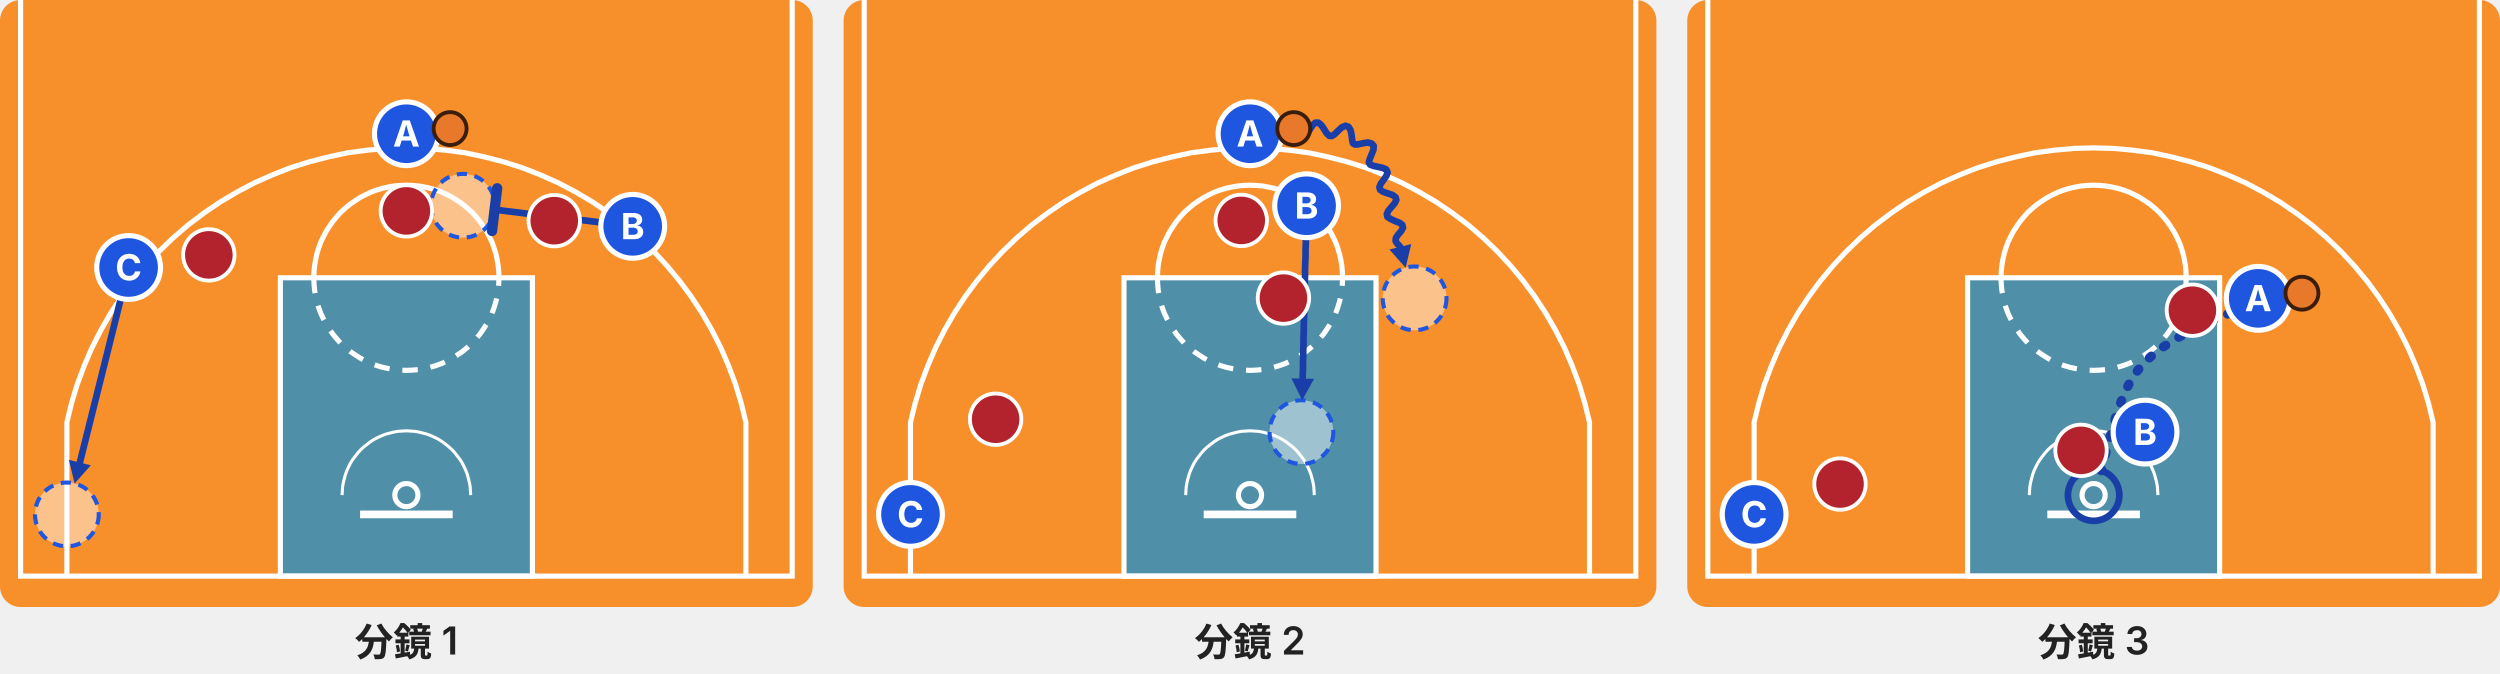
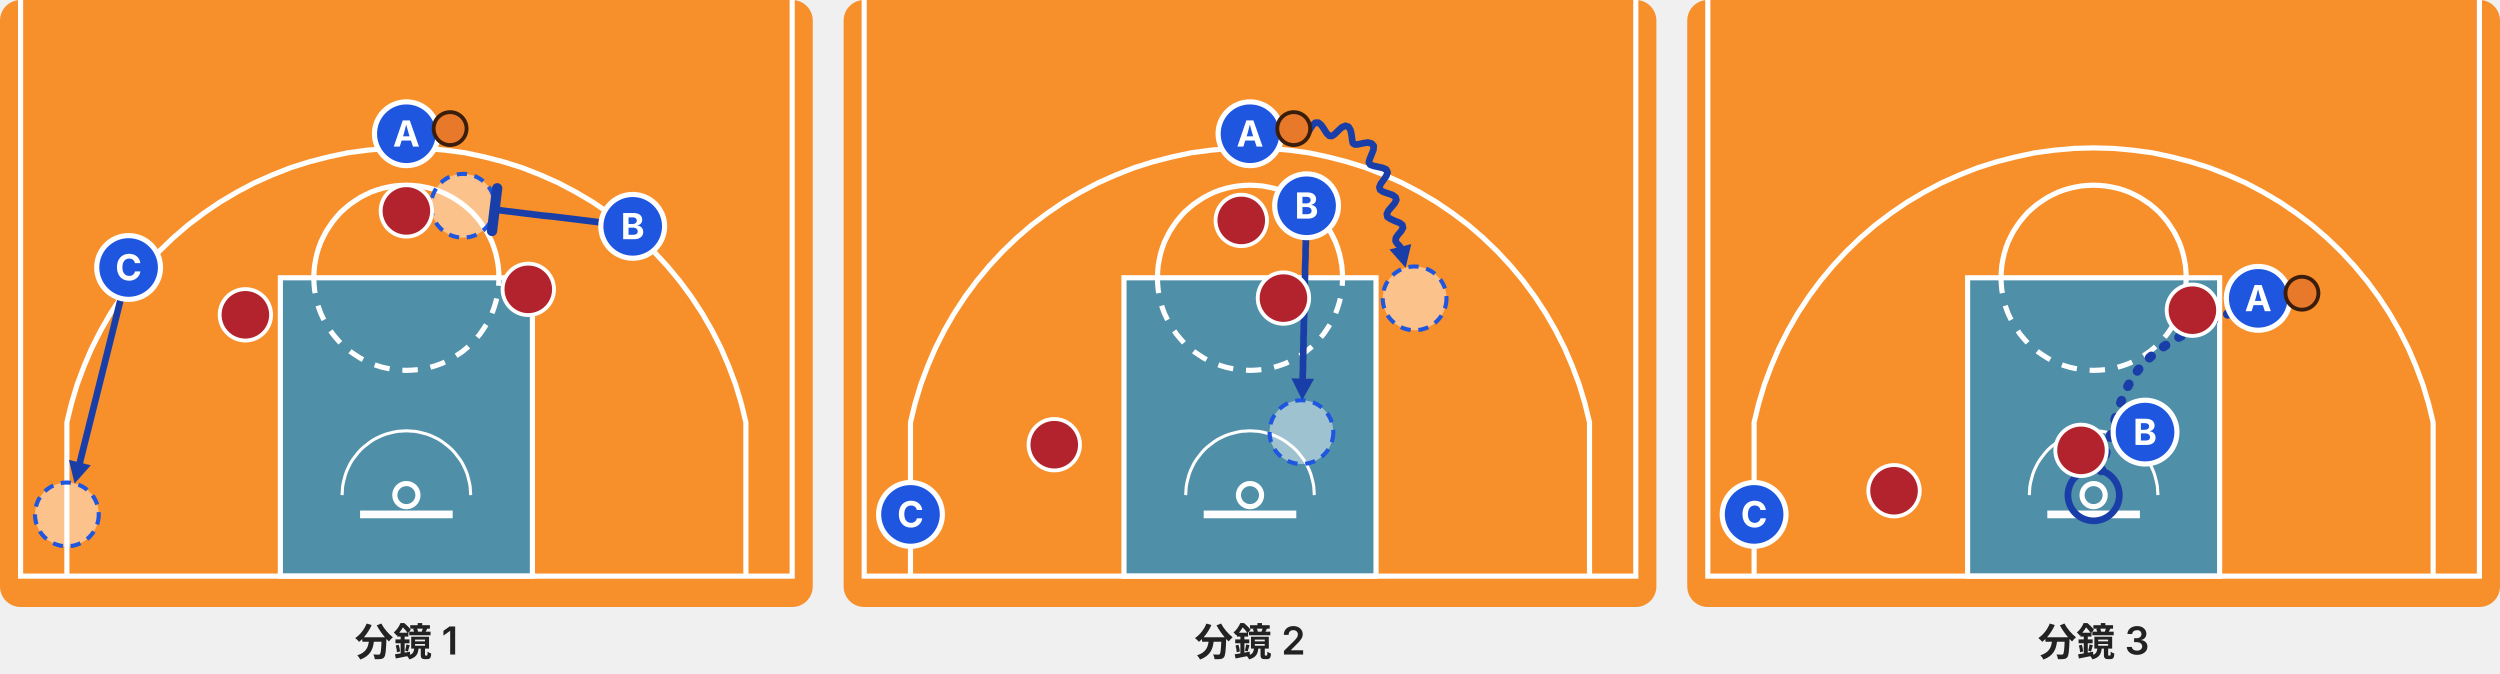
<svg xmlns="http://www.w3.org/2000/svg" viewBox="0 0 972.0 262.0" width="972.0" height="262.0" font-family="-apple-system, 'PingFang TC', 'Noto Sans TC', sans-serif">
  <g transform="translate(0,0)">
    <rect width="316.0" height="236.0" rx="8" fill="#f7902b" />
    <rect x="109.0" y="108.0" width="98.0" height="116.0" fill="#4f8fa8" stroke="#ffffff" stroke-width="2" />
    <polyline points="8.0,0.0 8.0,224.0 308.0,224.0 308.0,0.0" fill="none" stroke="#ffffff" stroke-width="2" />
    <polyline points="194.0,108.0 193.9,105.6 193.7,103.3 193.3,101.0 192.8,98.7 192.1,96.4 191.3,94.2 190.3,92.1 189.2,90.0 187.9,88.0 186.6,86.1 185.1,84.3 183.5,82.5 181.7,80.9 179.9,79.4 178.0,78.1 176.0,76.8 173.9,75.7 171.8,74.7 169.6,73.9 167.3,73.2 165.0,72.7 162.7,72.3 160.4,72.1 158.0,72.0 155.6,72.1 153.3,72.3 151.0,72.7 148.7,73.2 146.4,73.9 144.2,74.7 142.1,75.7 140.0,76.8 138.0,78.1 136.1,79.4 134.3,80.9 132.5,82.5 130.9,84.3 129.4,86.1 128.1,88.0 126.8,90.0 125.7,92.1 124.7,94.2 123.9,96.4 123.2,98.7 122.7,101.0 122.3,103.3 122.1,105.6 122.0,108.0" fill="none" stroke="#ffffff" stroke-width="2" />
    <polyline points="122.0,108.0 122.1,110.4 122.3,112.7 122.7,115.0 123.2,117.3 123.9,119.6 124.7,121.8 125.7,123.9 126.8,126.0 128.1,128.0 129.4,129.9 130.9,131.7 132.5,133.5 134.3,135.1 136.1,136.6 138.0,137.9 140.0,139.2 142.1,140.3 144.2,141.3 146.4,142.1 148.7,142.8 151.0,143.3 153.3,143.7 155.6,143.9 158.0,144.0 160.4,143.9 162.7,143.7 165.0,143.3 167.3,142.8 169.6,142.1 171.8,141.3 173.9,140.3 176.0,139.2 178.0,137.9 179.9,136.6 181.7,135.1 183.5,133.5 185.1,131.7 186.6,129.9 187.9,128.0 189.2,126.0 190.3,123.9 191.3,121.8 192.1,119.6 192.8,117.3 193.3,115.0 193.7,112.7 193.9,110.4 194.0,108.0" fill="none" stroke="#ffffff" stroke-width="2" stroke-dasharray="6 5" />
    <polyline points="290.0,224.0 290.0,164.2 288.2,156.8 286.0,149.5 283.3,142.3 280.3,135.3 276.8,128.4 273.0,121.8 268.8,115.4 264.3,109.3 259.4,103.4 254.2,97.8 248.7,92.5 242.9,87.5 236.8,82.9 230.5,78.6 223.9,74.7 217.1,71.1 210.1,68.0 203.0,65.2 195.7,62.9 188.3,61.0 180.8,59.4 173.3,58.4 165.6,57.7 158.0,57.5 150.4,57.7 142.7,58.4 135.2,59.4 127.7,61.0 120.3,62.9 113.0,65.2 105.9,68.0 98.9,71.1 92.1,74.7 85.5,78.6 79.2,82.9 73.1,87.5 67.3,92.5 61.8,97.8 56.6,103.4 51.7,109.3 47.2,115.4 43.0,121.8 39.2,128.4 35.7,135.3 32.7,142.3 30.0,149.5 27.8,156.8 26.0,164.2 26.0,224.0" fill="none" stroke="#ffffff" stroke-width="2" />
    <polyline points="183.0,192.5 182.9,190.9 182.8,189.2 182.5,187.6 182.1,186.0 181.7,184.5 181.1,182.9 180.4,181.4 179.7,180.0 178.8,178.6 177.8,177.3 176.8,176.0 175.7,174.8 174.5,173.7 173.2,172.7 171.9,171.7 170.5,170.8 169.1,170.1 167.6,169.4 166.0,168.8 164.5,168.4 162.9,168.0 161.3,167.7 159.6,167.6 158.0,167.5 156.4,167.6 154.7,167.7 153.1,168.0 151.5,168.4 150.0,168.8 148.4,169.4 146.9,170.1 145.5,170.8 144.1,171.7 142.8,172.7 141.5,173.7 140.3,174.8 139.2,176.0 138.2,177.3 137.2,178.6 136.3,180.0 135.6,181.4 134.9,182.9 134.3,184.5 133.9,186.0 133.5,187.6 133.2,189.2 133.1,190.9 133.0,192.5" fill="none" stroke="#ffffff" stroke-width="1.2" />
    <line x1="140.0" y1="200.0" x2="176.0" y2="200.0" stroke="#ffffff" stroke-width="3" />
    <circle cx="158.0" cy="192.5" r="4.5" fill="none" stroke="#ffffff" stroke-width="2" />
    <circle cx="180.0" cy="80.0" r="12.4" fill="#ffffff" fill-opacity="0.45" stroke="#1f56e0" stroke-width="1.6" stroke-dasharray="4 3" />
    <circle cx="26.0" cy="200.0" r="12.4" fill="#ffffff" fill-opacity="0.45" stroke="#1f56e0" stroke-width="1.6" stroke-dasharray="4 3" />
    <polyline points="233.7,86.5 231.3,86.2 228.9,85.9 226.4,85.6 224.0,85.3 221.6,85.0 219.1,84.7 216.7,84.4 214.2,84.1 211.8,83.9 209.3,83.6 206.9,83.3 204.4,83.0 202.0,82.7 199.6,82.4 197.1,82.1 194.7,81.8 192.3,81.5" fill="none" stroke="#1a3ea8" stroke-width="2.6" stroke-linecap="round" stroke-linejoin="round" />
    <line x1="191.3" y1="89.8" x2="193.3" y2="73.2" stroke="#1a3ea8" stroke-width="4" stroke-linecap="round" />
    <polyline points="47.0,116.0 46.4,118.4 45.8,120.8 45.2,123.2 44.6,125.6 44.0,128.0 43.4,130.4 42.8,132.8 42.2,135.2 41.6,137.6 41.0,140.0 40.4,142.4 39.8,144.8 39.2,147.2 38.6,149.6 38.0,152.0 37.4,154.4 36.8,156.8 36.2,159.2 35.6,161.6 35.0,164.0 34.4,166.4 33.8,168.8 33.2,171.2 32.6,173.6 32.0,176.0 31.4,178.4 30.8,180.8 30.7,181.4" fill="none" stroke="#1a3ea8" stroke-width="2.6" stroke-linecap="round" stroke-linejoin="round" />
    <polygon points="29.0,188.0 35.3,180.9 26.8,178.8" fill="#1a3ea8" />
    <circle cx="158.0" cy="82.0" r="10.0" fill="#b3232d" stroke="#fff" stroke-width="1.5" />
-     <circle cx="215.5" cy="85.8" r="10.0" fill="#b3232d" stroke="#fff" stroke-width="1.5" />
-     <circle cx="81.2" cy="99.1" r="10.0" fill="#b3232d" stroke="#fff" stroke-width="1.5" />
+     <circle cx="205.4" cy="112.5" r="10.0" fill="#b3232d" stroke="#fff" stroke-width="1.5" />
+     <circle cx="95.4" cy="122.4" r="10.0" fill="#b3232d" stroke="#fff" stroke-width="1.5" />
    <circle cx="158.0" cy="52.0" r="12.4" fill="#1f56e0" stroke="#fff" stroke-width="2" />
    <text x="158.0" y="57.0" font-size="14" font-weight="700" fill="#fff" text-anchor="middle">A</text>
    <circle cx="246.0" cy="88.0" r="12.4" fill="#1f56e0" stroke="#fff" stroke-width="2" />
    <text x="246.0" y="93.0" font-size="14" font-weight="700" fill="#fff" text-anchor="middle">B</text>
    <circle cx="50.0" cy="104.0" r="12.4" fill="#1f56e0" stroke="#fff" stroke-width="2" />
    <text x="50.0" y="109.0" font-size="14" font-weight="700" fill="#fff" text-anchor="middle">C</text>
    <circle cx="175.0" cy="50.0" r="6.4" fill="#e8782a" stroke="#3b1d0b" stroke-width="1.5" />
    <text x="158.0" y="255.0" font-size="15" font-weight="600" fill="#222" text-anchor="middle">分鏡 1</text>
  </g>
  <g transform="translate(328,0)">
    <rect width="316.0" height="236.0" rx="8" fill="#f7902b" />
    <rect x="109.0" y="108.0" width="98.0" height="116.0" fill="#4f8fa8" stroke="#ffffff" stroke-width="2" />
    <polyline points="8.0,0.0 8.0,224.0 308.0,224.0 308.0,0.0" fill="none" stroke="#ffffff" stroke-width="2" />
    <polyline points="194.0,108.0 193.9,105.6 193.7,103.3 193.3,101.0 192.8,98.7 192.1,96.4 191.3,94.2 190.3,92.1 189.2,90.0 187.9,88.0 186.6,86.1 185.1,84.3 183.5,82.5 181.7,80.9 179.9,79.4 178.0,78.1 176.0,76.8 173.9,75.7 171.8,74.7 169.6,73.9 167.3,73.2 165.0,72.7 162.7,72.3 160.4,72.1 158.0,72.0 155.6,72.1 153.3,72.3 151.0,72.7 148.7,73.2 146.4,73.9 144.2,74.7 142.1,75.7 140.0,76.8 138.0,78.1 136.1,79.4 134.3,80.9 132.5,82.5 130.9,84.3 129.4,86.1 128.1,88.0 126.8,90.0 125.7,92.1 124.7,94.2 123.9,96.4 123.2,98.7 122.7,101.0 122.3,103.3 122.1,105.6 122.0,108.0" fill="none" stroke="#ffffff" stroke-width="2" />
    <polyline points="122.0,108.0 122.1,110.4 122.3,112.7 122.7,115.0 123.2,117.3 123.9,119.6 124.7,121.8 125.7,123.9 126.8,126.0 128.1,128.0 129.4,129.9 130.9,131.7 132.5,133.5 134.3,135.1 136.1,136.6 138.0,137.9 140.0,139.2 142.1,140.3 144.2,141.3 146.4,142.1 148.7,142.8 151.0,143.3 153.3,143.7 155.6,143.9 158.0,144.0 160.4,143.9 162.7,143.7 165.0,143.3 167.3,142.8 169.6,142.1 171.8,141.3 173.9,140.3 176.0,139.2 178.0,137.9 179.9,136.6 181.7,135.1 183.5,133.5 185.1,131.7 186.6,129.9 187.9,128.0 189.2,126.0 190.3,123.9 191.3,121.8 192.1,119.6 192.8,117.3 193.3,115.0 193.7,112.7 193.9,110.4 194.0,108.0" fill="none" stroke="#ffffff" stroke-width="2" stroke-dasharray="6 5" />
    <polyline points="290.0,224.0 290.0,164.2 288.2,156.8 286.0,149.5 283.3,142.3 280.3,135.3 276.8,128.4 273.0,121.8 268.8,115.4 264.3,109.3 259.4,103.4 254.2,97.8 248.7,92.5 242.9,87.5 236.8,82.9 230.5,78.6 223.9,74.7 217.1,71.1 210.1,68.0 203.0,65.2 195.7,62.9 188.3,61.0 180.8,59.4 173.3,58.4 165.6,57.7 158.0,57.5 150.4,57.7 142.7,58.4 135.2,59.4 127.7,61.0 120.3,62.9 113.0,65.2 105.9,68.0 98.9,71.1 92.1,74.7 85.5,78.6 79.2,82.9 73.1,87.5 67.3,92.5 61.8,97.8 56.6,103.4 51.7,109.3 47.2,115.4 43.0,121.8 39.2,128.4 35.7,135.3 32.7,142.3 30.0,149.5 27.8,156.8 26.0,164.2 26.0,224.0" fill="none" stroke="#ffffff" stroke-width="2" />
    <polyline points="183.0,192.5 182.9,190.9 182.8,189.2 182.5,187.6 182.1,186.0 181.7,184.5 181.1,182.9 180.4,181.4 179.7,180.0 178.8,178.6 177.8,177.3 176.8,176.0 175.7,174.8 174.5,173.7 173.2,172.7 171.9,171.7 170.5,170.8 169.1,170.1 167.6,169.4 166.0,168.8 164.5,168.4 162.9,168.0 161.3,167.7 159.6,167.6 158.0,167.5 156.4,167.6 154.7,167.7 153.1,168.0 151.5,168.4 150.0,168.8 148.4,169.4 146.9,170.1 145.5,170.8 144.1,171.7 142.8,172.7 141.5,173.7 140.3,174.8 139.2,176.0 138.2,177.3 137.2,178.6 136.3,180.0 135.6,181.4 134.9,182.9 134.3,184.5 133.9,186.0 133.5,187.6 133.2,189.2 133.1,190.9 133.0,192.5" fill="none" stroke="#ffffff" stroke-width="1.2" />
    <line x1="140.0" y1="200.0" x2="176.0" y2="200.0" stroke="#ffffff" stroke-width="3" />
    <circle cx="158.0" cy="192.5" r="4.5" fill="none" stroke="#ffffff" stroke-width="2" />
    <circle cx="222.0" cy="116.0" r="12.4" fill="#ffffff" fill-opacity="0.45" stroke="#1f56e0" stroke-width="1.6" stroke-dasharray="4 3" />
    <circle cx="178.0" cy="168.0" r="12.4" fill="#ffffff" fill-opacity="0.45" stroke="#1f56e0" stroke-width="1.6" stroke-dasharray="4 3" />
    <polyline points="170.4,51.4 171.4,51.0 172.5,50.4 173.5,49.8 174.6,49.9 175.8,50.8 177.1,52.1 178.3,53.0 179.3,52.9 180.3,51.9 181.3,50.3 182.3,48.7 183.4,47.7 184.6,47.7 185.7,48.6 186.8,50.2 187.8,51.8 188.8,52.8 189.8,52.9 191.0,52.1 192.3,50.8 193.7,49.5 195.1,48.9 196.3,49.3 197.1,50.6 197.5,52.5 197.7,54.3 198.0,55.7 198.8,56.2 200.1,56.1 201.9,55.7 203.8,55.4 205.3,55.8 206.1,56.7 206.0,58.2 205.3,60.0 204.6,61.7 204.2,63.1 204.7,64.0 206.0,64.5 207.9,64.9 209.7,65.3 211.0,65.9 211.5,67.0 211.0,68.4 209.9,70.0 208.8,71.5 208.3,72.8 208.6,73.8 209.8,74.6 211.6,75.2 213.4,75.8 214.6,76.7 214.9,77.7 214.2,79.1 213.0,80.5 211.8,81.9 211.2,83.2 211.4,84.3 212.6,85.1 214.3,85.9 216.1,86.6 217.2,87.4 217.5,88.5 216.8,89.8 215.6,91.2 214.7,92.5 214.6,93.7 215.2,94.7 216.1,95.6 216.8,96.6 217.0,97.5" fill="none" stroke="#1a3ea8" stroke-width="2.6" stroke-linecap="round" stroke-linejoin="round" />
    <polygon points="218.5,104.1 220.7,94.9 212.2,97.0" fill="#1a3ea8" />
    <polyline points="179.7,92.4 179.7,94.7 179.6,97.1 179.6,99.6 179.5,102.0 179.4,104.4 179.4,106.9 179.3,109.3 179.3,111.8 179.2,114.2 179.2,116.7 179.1,119.1 179.1,121.6 179.0,124.0 178.9,126.4 178.9,128.9 178.8,131.3 178.8,133.8 178.7,136.2 178.7,138.7 178.6,141.1 178.6,143.6 178.5,146.0 178.4,148.4 178.4,148.8" fill="none" stroke="#1a3ea8" stroke-width="2.6" stroke-linecap="round" stroke-linejoin="round" />
    <polygon points="178.3,155.6 182.9,147.3 174.1,147.1" fill="#1a3ea8" />
    <circle cx="154.6" cy="85.7" r="10.0" fill="#b3232d" stroke="#fff" stroke-width="1.5" />
    <circle cx="171.0" cy="115.9" r="10.0" fill="#b3232d" stroke="#fff" stroke-width="1.5" />
-     <circle cx="59.1" cy="163.0" r="10.0" fill="#b3232d" stroke="#fff" stroke-width="1.5" />
+     <circle cx="81.9" cy="172.9" r="10.0" fill="#b3232d" stroke="#fff" stroke-width="1.5" />
    <circle cx="158.0" cy="52.0" r="12.4" fill="#1f56e0" stroke="#fff" stroke-width="2" />
    <text x="158.0" y="57.0" font-size="14" font-weight="700" fill="#fff" text-anchor="middle">A</text>
    <circle cx="180.0" cy="80.0" r="12.4" fill="#1f56e0" stroke="#fff" stroke-width="2" />
    <text x="180.0" y="85.0" font-size="14" font-weight="700" fill="#fff" text-anchor="middle">B</text>
    <circle cx="26.0" cy="200.0" r="12.4" fill="#1f56e0" stroke="#fff" stroke-width="2" />
    <text x="26.0" y="205.0" font-size="14" font-weight="700" fill="#fff" text-anchor="middle">C</text>
    <circle cx="175.0" cy="50.0" r="6.4" fill="#e8782a" stroke="#3b1d0b" stroke-width="1.5" />
    <text x="158.0" y="255.0" font-size="15" font-weight="600" fill="#222" text-anchor="middle">分鏡 2</text>
  </g>
  <g transform="translate(656,0)">
    <rect width="316.0" height="236.0" rx="8" fill="#f7902b" />
    <rect x="109.0" y="108.0" width="98.0" height="116.0" fill="#4f8fa8" stroke="#ffffff" stroke-width="2" />
    <polyline points="8.0,0.0 8.0,224.0 308.0,224.0 308.0,0.0" fill="none" stroke="#ffffff" stroke-width="2" />
    <polyline points="194.0,108.0 193.9,105.6 193.7,103.3 193.3,101.0 192.8,98.7 192.1,96.4 191.3,94.2 190.3,92.1 189.2,90.0 187.9,88.0 186.6,86.1 185.1,84.3 183.5,82.5 181.7,80.9 179.9,79.4 178.0,78.1 176.0,76.8 173.9,75.7 171.8,74.7 169.6,73.9 167.3,73.2 165.0,72.7 162.7,72.3 160.4,72.1 158.0,72.0 155.6,72.1 153.3,72.3 151.0,72.7 148.7,73.2 146.4,73.9 144.2,74.7 142.1,75.7 140.0,76.8 138.0,78.1 136.1,79.4 134.3,80.9 132.5,82.5 130.9,84.3 129.4,86.1 128.1,88.0 126.8,90.0 125.7,92.1 124.7,94.2 123.9,96.4 123.2,98.7 122.7,101.0 122.3,103.3 122.1,105.6 122.0,108.0" fill="none" stroke="#ffffff" stroke-width="2" />
    <polyline points="122.0,108.0 122.1,110.4 122.3,112.7 122.7,115.0 123.2,117.3 123.9,119.6 124.7,121.8 125.7,123.9 126.8,126.0 128.1,128.0 129.4,129.9 130.9,131.7 132.5,133.5 134.3,135.1 136.1,136.6 138.0,137.9 140.0,139.2 142.1,140.3 144.2,141.3 146.4,142.1 148.7,142.8 151.0,143.3 153.3,143.7 155.6,143.9 158.0,144.0 160.4,143.9 162.7,143.7 165.0,143.3 167.3,142.8 169.6,142.1 171.8,141.3 173.9,140.3 176.0,139.2 178.0,137.9 179.9,136.6 181.7,135.1 183.5,133.5 185.1,131.7 186.6,129.9 187.9,128.0 189.2,126.0 190.3,123.9 191.3,121.8 192.1,119.6 192.8,117.3 193.3,115.0 193.7,112.7 193.9,110.4 194.0,108.0" fill="none" stroke="#ffffff" stroke-width="2" stroke-dasharray="6 5" />
    <polyline points="290.0,224.0 290.0,164.2 288.2,156.8 286.0,149.5 283.3,142.3 280.3,135.3 276.8,128.4 273.0,121.8 268.8,115.4 264.3,109.3 259.4,103.4 254.2,97.8 248.7,92.5 242.9,87.5 236.8,82.9 230.5,78.6 223.9,74.7 217.1,71.1 210.1,68.0 203.0,65.2 195.7,62.9 188.3,61.0 180.8,59.4 173.3,58.4 165.6,57.7 158.0,57.5 150.4,57.7 142.7,58.4 135.2,59.4 127.7,61.0 120.3,62.9 113.0,65.2 105.9,68.0 98.9,71.1 92.1,74.7 85.5,78.6 79.2,82.9 73.1,87.5 67.3,92.5 61.8,97.8 56.6,103.4 51.7,109.3 47.2,115.4 43.0,121.8 39.2,128.4 35.7,135.3 32.7,142.3 30.0,149.5 27.8,156.8 26.0,164.2 26.0,224.0" fill="none" stroke="#ffffff" stroke-width="2" />
    <polyline points="183.0,192.5 182.9,190.9 182.8,189.2 182.5,187.6 182.1,186.0 181.7,184.5 181.1,182.9 180.4,181.4 179.7,180.0 178.8,178.6 177.8,177.3 176.8,176.0 175.7,174.8 174.5,173.7 173.2,172.7 171.9,171.7 170.5,170.8 169.1,170.1 167.6,169.4 166.0,168.8 164.5,168.4 162.9,168.0 161.3,167.7 159.6,167.6 158.0,167.5 156.4,167.6 154.7,167.7 153.1,168.0 151.5,168.4 150.0,168.8 148.4,169.4 146.9,170.1 145.5,170.8 144.1,171.7 142.8,172.7 141.5,173.7 140.3,174.8 139.2,176.0 138.2,177.3 137.2,178.6 136.3,180.0 135.6,181.4 134.9,182.9 134.3,184.5 133.9,186.0 133.5,187.6 133.2,189.2 133.1,190.9 133.0,192.5" fill="none" stroke="#ffffff" stroke-width="1.2" />
    <line x1="140.0" y1="200.0" x2="176.0" y2="200.0" stroke="#ffffff" stroke-width="3" />
    <circle cx="158.0" cy="192.5" r="4.5" fill="none" stroke="#ffffff" stroke-width="2" />
    <polyline points="211.0,121.7 208.8,122.7 206.5,123.7 204.2,124.8 201.9,125.8 199.6,126.9 197.4,127.9 195.2,129.0 193.0,130.1 190.8,131.3 188.8,132.5 186.7,133.8 184.8,135.1 182.9,136.5 181.1,137.9 179.4,139.4 177.7,141.0 176.2,142.7 174.8,144.5 173.5,146.4 172.3,148.3 171.2,150.4 170.2,152.5 169.3,154.6 168.4,156.9 167.6,159.1 166.8,161.4 166.1,163.8 165.4,166.2 164.7,168.6 164.1,171.0 163.5,173.4 162.8,175.9 162.2,178.3 161.6,180.7 161.0,183.0" fill="none" stroke="#1a3ea8" stroke-width="3.6" stroke-linecap="round" stroke-linejoin="round" stroke-dasharray="1 6" />
    <circle cx="158.0" cy="192.5" r="10.0" fill="none" stroke="#1a3ea8" stroke-width="2.6" />
    <circle cx="153.1" cy="175.1" r="10.0" fill="#b3232d" stroke="#fff" stroke-width="1.5" />
    <circle cx="196.4" cy="120.6" r="10.0" fill="#b3232d" stroke="#fff" stroke-width="1.5" />
-     <circle cx="59.4" cy="188.2" r="10.0" fill="#b3232d" stroke="#fff" stroke-width="1.5" />
+     <circle cx="80.4" cy="190.8" r="10.0" fill="#b3232d" stroke="#fff" stroke-width="1.5" />
    <circle cx="222.0" cy="116.0" r="12.4" fill="#1f56e0" stroke="#fff" stroke-width="2" />
    <text x="222.0" y="121.0" font-size="14" font-weight="700" fill="#fff" text-anchor="middle">A</text>
    <circle cx="178.0" cy="168.0" r="12.4" fill="#1f56e0" stroke="#fff" stroke-width="2" />
    <text x="178.0" y="173.0" font-size="14" font-weight="700" fill="#fff" text-anchor="middle">B</text>
    <circle cx="26.0" cy="200.0" r="12.4" fill="#1f56e0" stroke="#fff" stroke-width="2" />
    <text x="26.0" y="205.0" font-size="14" font-weight="700" fill="#fff" text-anchor="middle">C</text>
    <circle cx="239.0" cy="114.0" r="6.4" fill="#e8782a" stroke="#3b1d0b" stroke-width="1.5" />
    <text x="158.0" y="255.0" font-size="15" font-weight="600" fill="#222" text-anchor="middle">分鏡 3</text>
  </g>
</svg>
